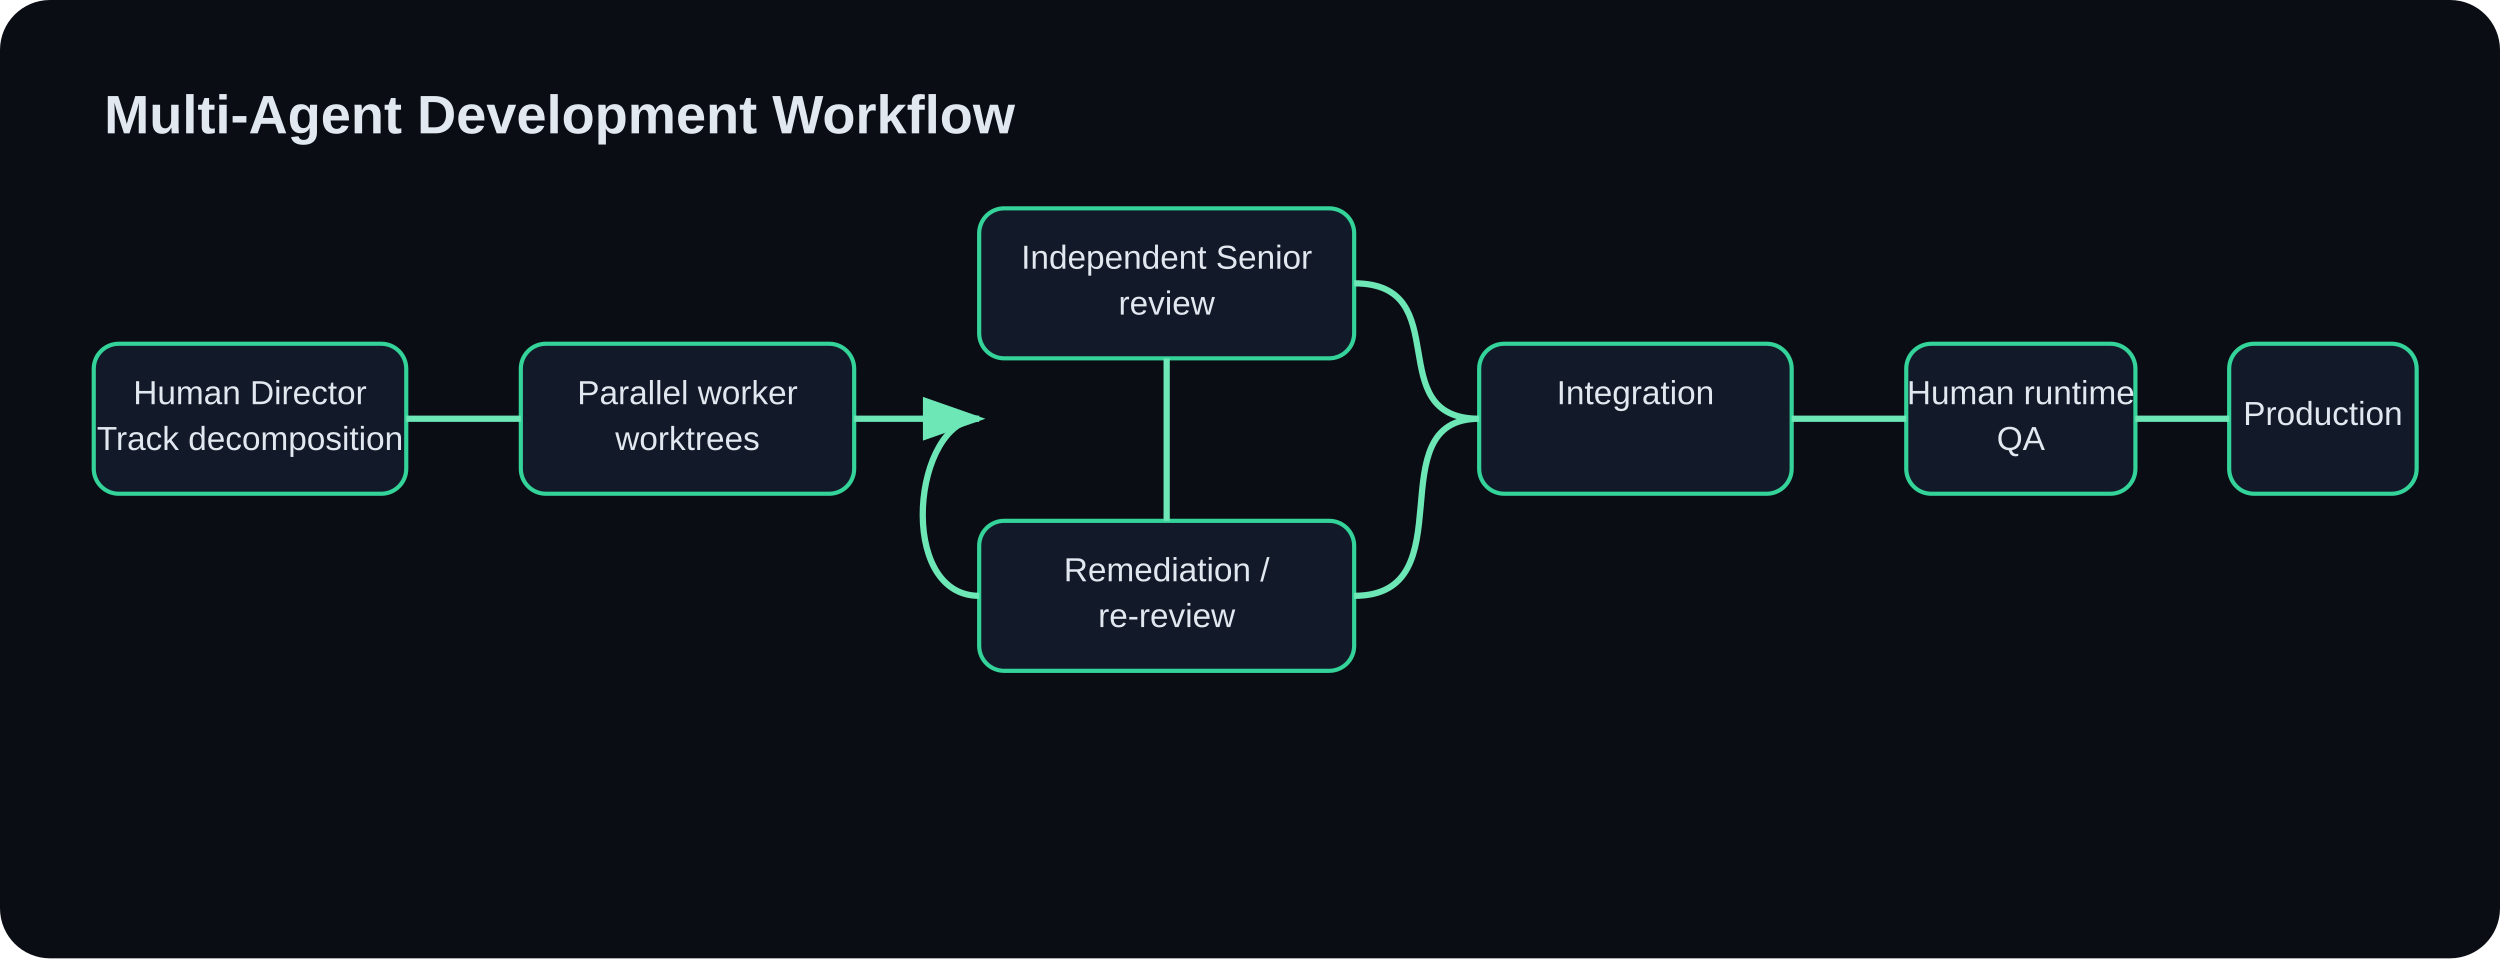
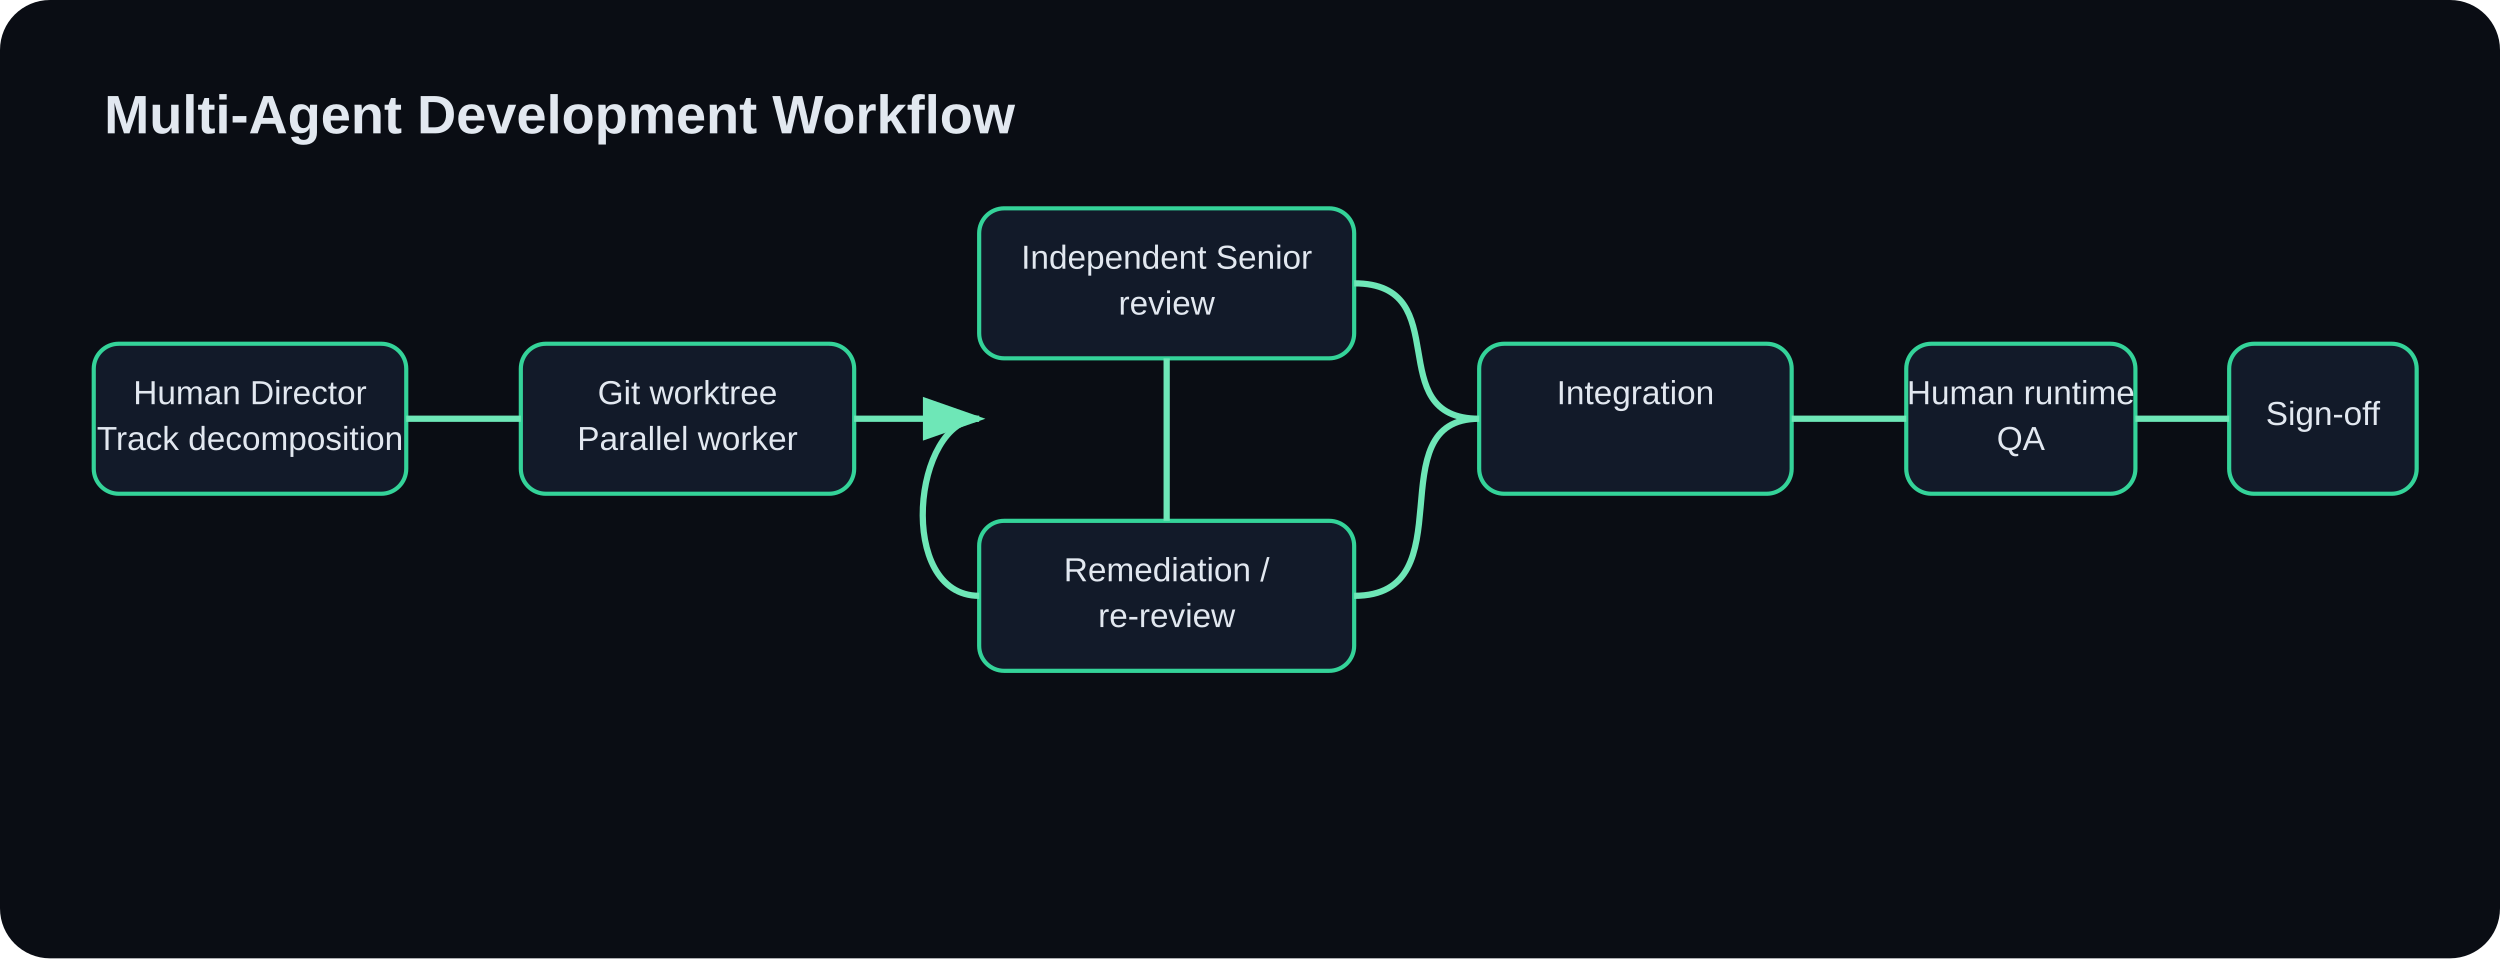
<svg xmlns="http://www.w3.org/2000/svg" width="1200" height="460" viewBox="0 0 1200 460" role="img" aria-labelledby="title desc">
  <style>text{font-family:Arial,sans-serif;fill:#e2e8f0}.h{font-size:26px;font-weight:700}.b{font-size:16px}.box{fill:#121a29;stroke:#34d399;stroke-width:2}.arrow{stroke:#6ee7b7;stroke-width:3;fill:none;marker-end:url(#a)}</style>
  <defs>
    <marker id="a" markerWidth="10" markerHeight="7" refX="9" refY="3.5" orient="auto">
      <path d="M0 0 10 3.5 0 7z" fill="#6ee7b7" />
    </marker>
  </defs>
  <rect width="1200" height="460" rx="24" fill="#0a0d14" />
  <text x="50" y="64" class="h">Multi-Agent Development Workflow</text>
  <g class="box">
    <rect x="45" y="165" width="150" height="72" rx="12" />
    <rect x="250" y="165" width="160" height="72" rx="12" />
    <rect x="470" y="100" width="180" height="72" rx="12" />
    <rect x="470" y="250" width="180" height="72" rx="12" />
    <rect x="710" y="165" width="150" height="72" rx="12" />
    <rect x="915" y="165" width="110" height="72" rx="12" />
    <rect x="1070" y="165" width="90" height="72" rx="12" />
  </g>
  <g class="b" text-anchor="middle">
    <text x="120" y="194">Human Director</text>
    <text x="120" y="216">Track decomposition</text>
-     <text x="330" y="194">Parallel worker</text>
-     <text x="330" y="216">worktrees</text>
+     <text x="330" y="194">Git worktree</text>
+     <text x="330" y="216">Parallel worker</text>
    <text x="560" y="129">Independent Senior</text>
    <text x="560" y="151">review</text>
    <text x="560" y="279">Remediation /</text>
    <text x="560" y="301">re-review</text>
    <text x="785" y="194">Integration</text>
    <text x="970" y="194">Human runtime</text>
    <text x="970" y="216">QA</text>
-     <text x="1115" y="204">Production</text>
+     <text x="1115" y="204">Sign-off</text>
  </g>
  <path d="M195 201h55M410 201h60M650 136c50 0 12 65 60 65M650 286c55 0 10-85 60-85M860 201h55M1025 201h45M560 172v78M470 286c-40 0-32-85 0-85" class="arrow" />
</svg>
